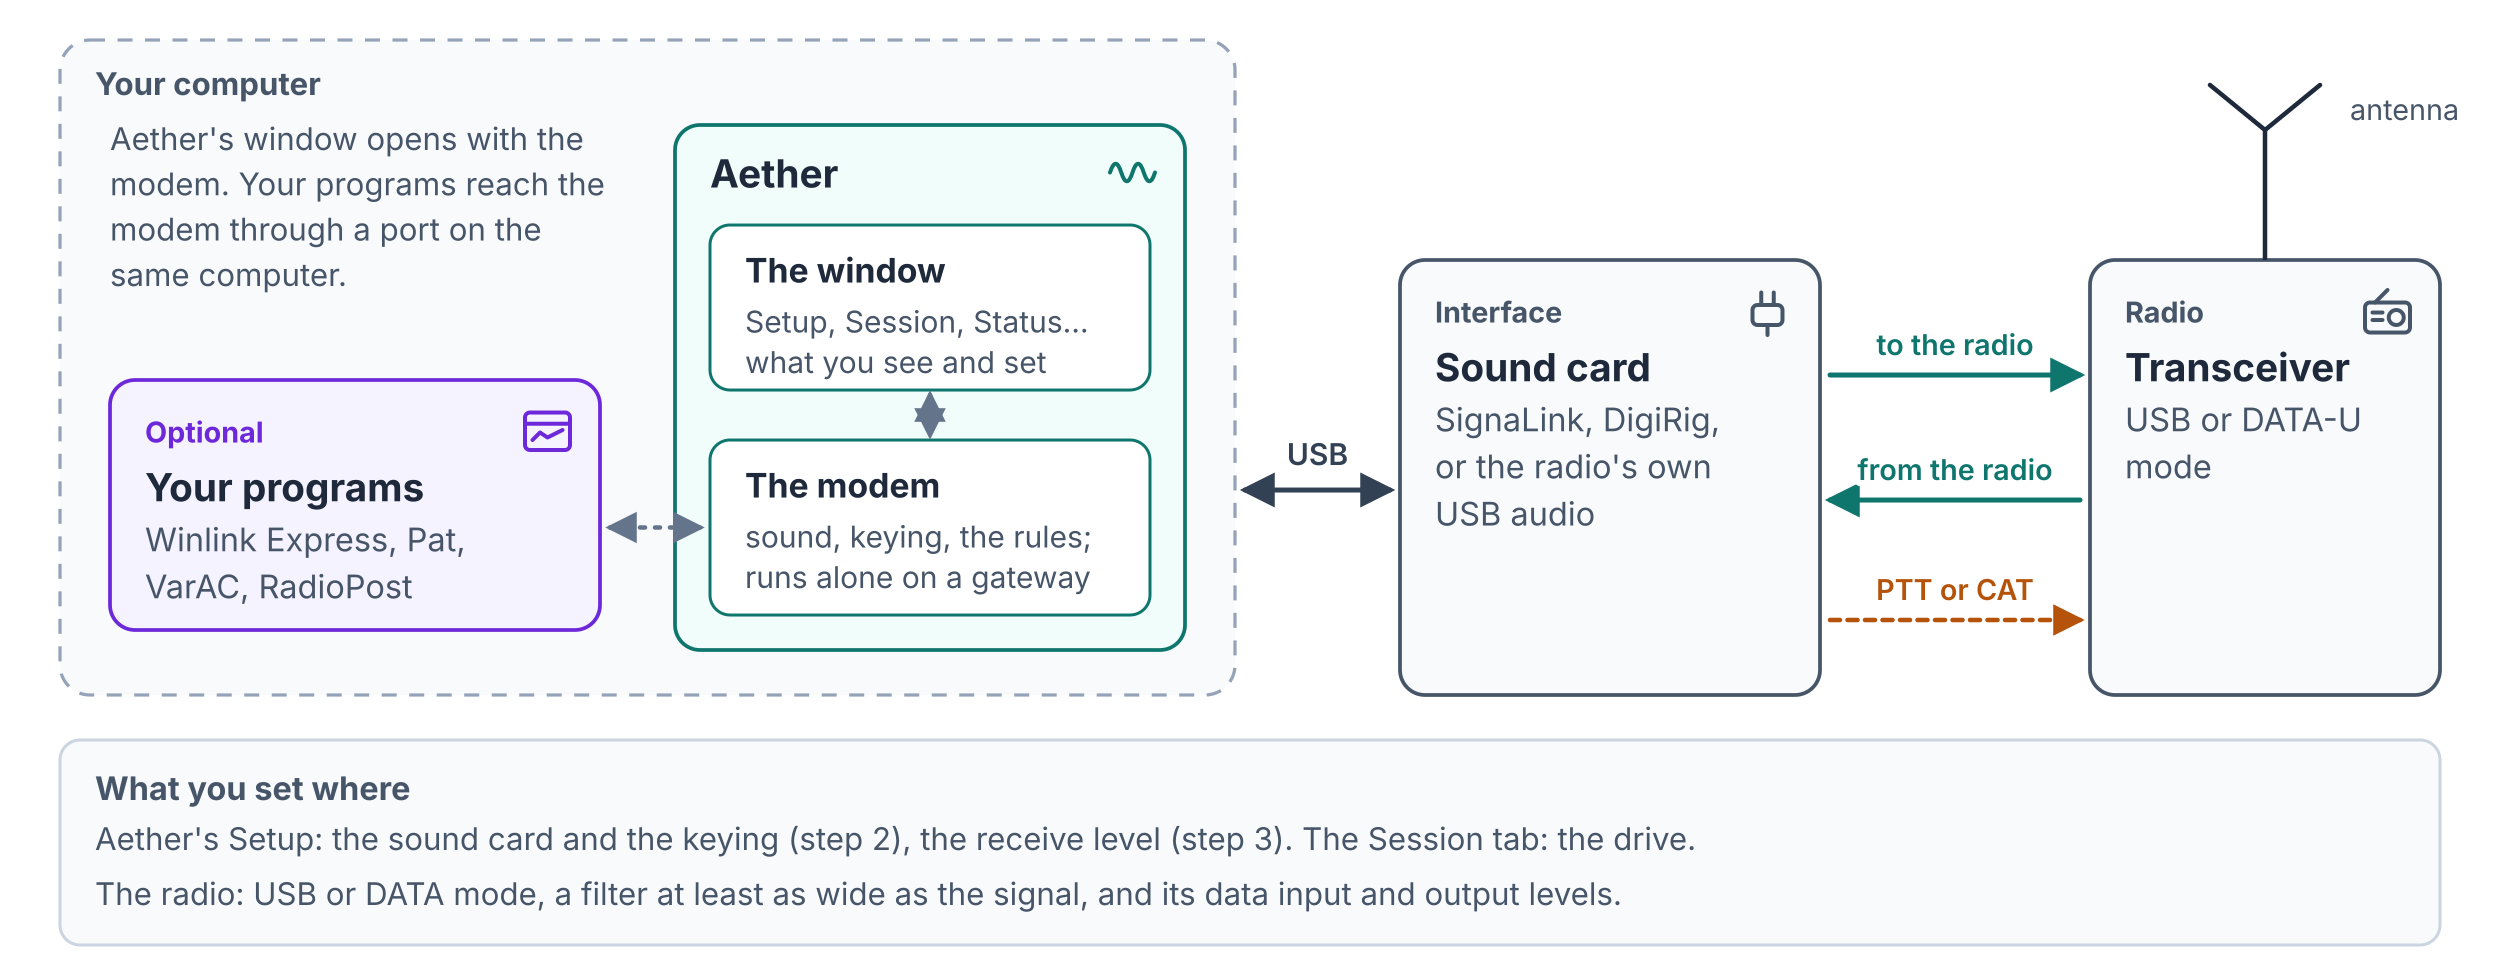
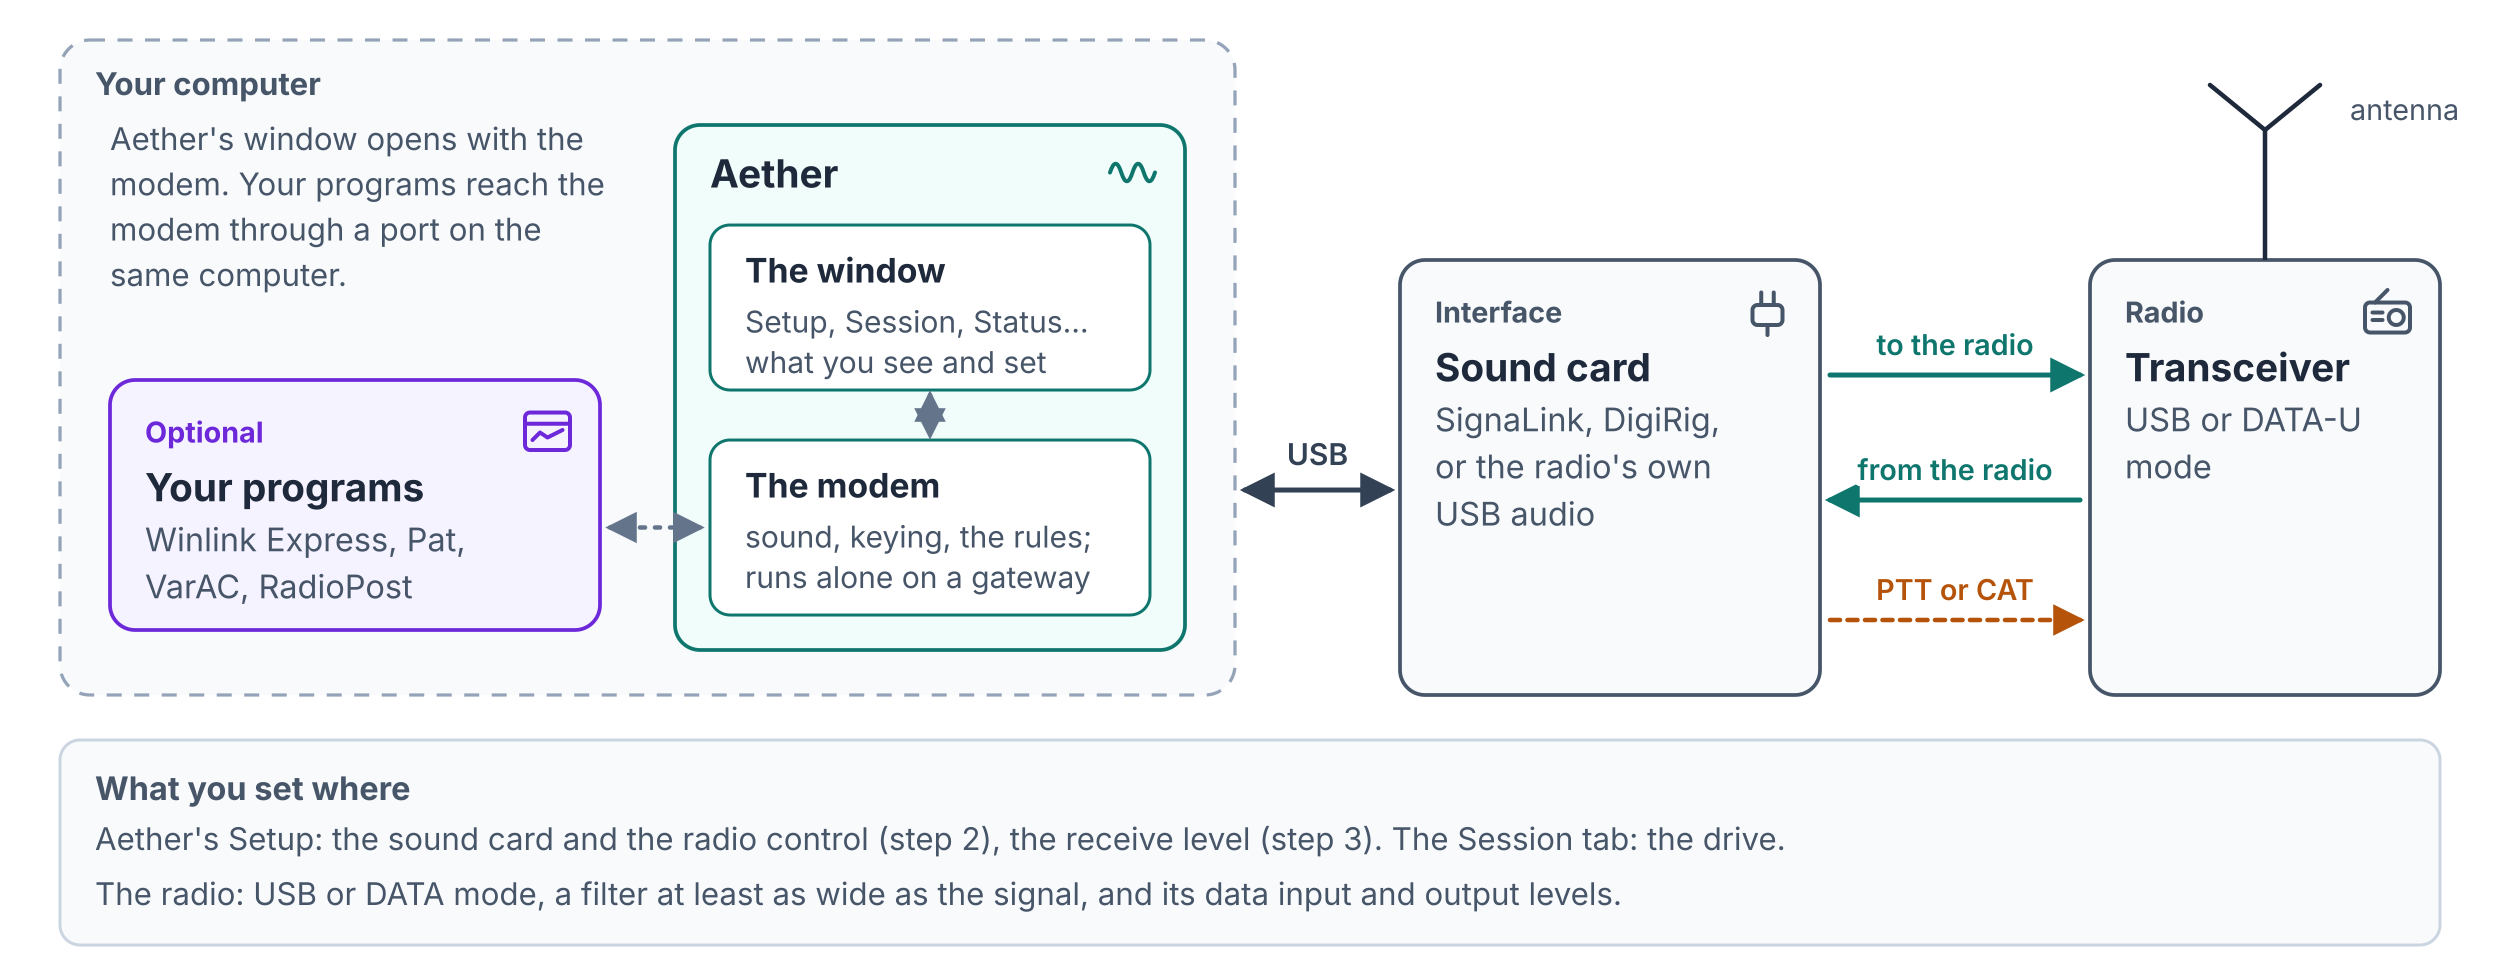
<svg xmlns="http://www.w3.org/2000/svg" viewBox="0 0 1000 392" width="1000" height="392" role="img" aria-label="Your computer runs Aether; a sound card interface joins it to the radio">
  <defs>
    <marker id="ah-radio" viewBox="0 0 10 10" refX="8.5" refY="5" markerWidth="7" markerHeight="7" orient="auto-start-reverse">
      <path d="M 0 0 L 10 5 L 0 10 z" fill="#c2410c" />
    </marker>
    <marker id="ah-audio" viewBox="0 0 10 10" refX="8.5" refY="5" markerWidth="7" markerHeight="7" orient="auto-start-reverse">
      <path d="M 0 0 L 10 5 L 0 10 z" fill="#0f766e" />
    </marker>
    <marker id="ah-key" viewBox="0 0 10 10" refX="8.5" refY="5" markerWidth="7" markerHeight="7" orient="auto-start-reverse">
      <path d="M 0 0 L 10 5 L 0 10 z" fill="#b45309" />
    </marker>
    <marker id="ah-local" viewBox="0 0 10 10" refX="8.5" refY="5" markerWidth="7" markerHeight="7" orient="auto-start-reverse">
      <path d="M 0 0 L 10 5 L 0 10 z" fill="#64748b" />
    </marker>
    <marker id="ah-internet" viewBox="0 0 10 10" refX="8.5" refY="5" markerWidth="7" markerHeight="7" orient="auto-start-reverse">
      <path d="M 0 0 L 10 5 L 0 10 z" fill="#334155" />
    </marker>
    <marker id="ah-cable" viewBox="0 0 10 10" refX="8.5" refY="5" markerWidth="7" markerHeight="7" orient="auto-start-reverse">
      <path d="M 0 0 L 10 5 L 0 10 z" fill="#334155" />
    </marker>
    <marker id="ah-fail" viewBox="0 0 10 10" refX="8.5" refY="5" markerWidth="7" markerHeight="7" orient="auto-start-reverse">
      <path d="M 0 0 L 10 5 L 0 10 z" fill="#b91c1c" />
    </marker>
    <marker id="ah-plan" viewBox="0 0 10 10" refX="8.5" refY="5" markerWidth="7" markerHeight="7" orient="auto-start-reverse">
      <path d="M 0 0 L 10 5 L 0 10 z" fill="#94a3b8" />
    </marker>
  </defs>
  <rect x="0" y="0" width="1000" height="392" fill="#ffffff" />
  <rect x="24" y="16" width="470" height="262" rx="12" fill="#f8fafc" stroke="#94a3b8" stroke-width="1.3" stroke-dasharray="6 5" />
  <text xml:space="preserve" x="38" y="38" font-family="Inter, 'Segoe UI', 'Helvetica Neue', Helvetica, Arial, sans-serif" font-size="12.5" font-weight="700" fill="#475569" text-anchor="start">Your computer</text>
  <rect x="270" y="50" width="204" height="210" rx="10" fill="#f0fdfa" stroke="#0f766e" stroke-width="1.5" />
  <text xml:space="preserve" x="284" y="75" font-family="Inter, 'Segoe UI', 'Helvetica Neue', Helvetica, Arial, sans-serif" font-size="15.5" font-weight="700" fill="#1e293b" text-anchor="start">Aether</text>
  <g fill="none" stroke="#0f766e" stroke-width="1.6" stroke-linecap="round">
    <path d="M 444 69 Q 446.25 62 448.5 69 T 453 69 T 457.5 69 T 462 69" />
  </g>
  <rect x="284" y="90" width="176" height="66" rx="8" fill="#ffffff" stroke="#0f766e" stroke-width="1.2" />
  <text xml:space="preserve" x="298" y="113" font-family="Inter, 'Segoe UI', 'Helvetica Neue', Helvetica, Arial, sans-serif" font-size="13.5" font-weight="700" fill="#1e293b" text-anchor="start">The window</text>
  <text xml:space="preserve" x="298" y="133" font-family="Inter, 'Segoe UI', 'Helvetica Neue', Helvetica, Arial, sans-serif" font-size="12" font-weight="400" fill="#475569" text-anchor="start">Setup, Session, Status…</text>
  <text xml:space="preserve" x="298" y="149.2" font-family="Inter, 'Segoe UI', 'Helvetica Neue', Helvetica, Arial, sans-serif" font-size="12" font-weight="400" fill="#475569" text-anchor="start">what you see and set</text>
  <rect x="284" y="176" width="176" height="70" rx="8" fill="#ffffff" stroke="#0f766e" stroke-width="1.2" />
  <text xml:space="preserve" x="298" y="199" font-family="Inter, 'Segoe UI', 'Helvetica Neue', Helvetica, Arial, sans-serif" font-size="13.5" font-weight="700" fill="#1e293b" text-anchor="start">The modem</text>
  <text xml:space="preserve" x="298" y="219" font-family="Inter, 'Segoe UI', 'Helvetica Neue', Helvetica, Arial, sans-serif" font-size="12" font-weight="400" fill="#475569" text-anchor="start">sound, keying, the rules;</text>
  <text xml:space="preserve" x="298" y="235.2" font-family="Inter, 'Segoe UI', 'Helvetica Neue', Helvetica, Arial, sans-serif" font-size="12" font-weight="400" fill="#475569" text-anchor="start">runs alone on a gateway</text>
  <path d="M 372 158 L 372 174" fill="none" stroke="#64748b" stroke-width="1.8" stroke-dasharray="2 4" stroke-linecap="round" stroke-linejoin="round" marker-start="url(#ah-local)" marker-end="url(#ah-local)" />
  <rect x="44" y="152" width="196" height="100" rx="10" fill="#f5f3ff" stroke="#6d28d9" stroke-width="1.5" />
  <text xml:space="preserve" x="58" y="177" font-family="Inter, 'Segoe UI', 'Helvetica Neue', Helvetica, Arial, sans-serif" font-size="11.5" font-weight="650" fill="#6d28d9" text-anchor="start">Optional</text>
  <text xml:space="preserve" x="58" y="200.5" font-family="Inter, 'Segoe UI', 'Helvetica Neue', Helvetica, Arial, sans-serif" font-size="15.5" font-weight="700" fill="#1e293b" text-anchor="start">Your programs</text>
  <text xml:space="preserve" x="58" y="220.5" font-family="Inter, 'Segoe UI', 'Helvetica Neue', Helvetica, Arial, sans-serif" font-size="13" font-weight="400" fill="#475569" text-anchor="start">Winlink Express, Pat,</text>
  <text xml:space="preserve" x="58" y="239.3" font-family="Inter, 'Segoe UI', 'Helvetica Neue', Helvetica, Arial, sans-serif" font-size="13" font-weight="400" fill="#475569" text-anchor="start">VarAC, RadioPost</text>
  <g fill="none" stroke="#6d28d9" stroke-width="1.6" stroke-linecap="round" stroke-linejoin="round">
    <rect x="210" y="165" width="18" height="15" rx="2" />
    <path d="M 210 169.5 L 228 169.5" />
    <path d="M 213 176 L 216 173 L 219 175 L 225 172" />
  </g>
  <path d="M 244 211 L 280 211" fill="none" stroke="#64748b" stroke-width="1.8" stroke-dasharray="2 4" stroke-linecap="round" stroke-linejoin="round" marker-start="url(#ah-local)" marker-end="url(#ah-local)" />
  <text xml:space="preserve" x="44" y="60" font-family="Inter, 'Segoe UI', 'Helvetica Neue', Helvetica, Arial, sans-serif" font-size="12.5" font-weight="400" fill="#475569" text-anchor="start">Aether's window opens with the</text>
  <text xml:space="preserve" x="44" y="78.1" font-family="Inter, 'Segoe UI', 'Helvetica Neue', Helvetica, Arial, sans-serif" font-size="12.5" font-weight="400" fill="#475569" text-anchor="start">modem. Your programs reach the</text>
  <text xml:space="preserve" x="44" y="96.2" font-family="Inter, 'Segoe UI', 'Helvetica Neue', Helvetica, Arial, sans-serif" font-size="12.5" font-weight="400" fill="#475569" text-anchor="start">modem through a port on the</text>
  <text xml:space="preserve" x="44" y="114.4" font-family="Inter, 'Segoe UI', 'Helvetica Neue', Helvetica, Arial, sans-serif" font-size="12.5" font-weight="400" fill="#475569" text-anchor="start">same computer.</text>
  <rect x="560" y="104" width="168" height="174" rx="10" fill="#f8fafc" stroke="#475569" stroke-width="1.5" />
  <text xml:space="preserve" x="574" y="129" font-family="Inter, 'Segoe UI', 'Helvetica Neue', Helvetica, Arial, sans-serif" font-size="11.5" font-weight="650" fill="#475569" text-anchor="start">Interface</text>
  <text xml:space="preserve" x="574" y="152.5" font-family="Inter, 'Segoe UI', 'Helvetica Neue', Helvetica, Arial, sans-serif" font-size="15.5" font-weight="700" fill="#1e293b" text-anchor="start">Sound card</text>
  <text xml:space="preserve" x="574" y="172.5" font-family="Inter, 'Segoe UI', 'Helvetica Neue', Helvetica, Arial, sans-serif" font-size="13" font-weight="400" fill="#475569" text-anchor="start">SignaLink, DigiRig,</text>
  <text xml:space="preserve" x="574" y="191.3" font-family="Inter, 'Segoe UI', 'Helvetica Neue', Helvetica, Arial, sans-serif" font-size="13" font-weight="400" fill="#475569" text-anchor="start">or the radio's own</text>
  <text xml:space="preserve" x="574" y="210.2" font-family="Inter, 'Segoe UI', 'Helvetica Neue', Helvetica, Arial, sans-serif" font-size="13" font-weight="400" fill="#475569" text-anchor="start">USB audio</text>
  <g fill="none" stroke="#475569" stroke-width="1.6" stroke-linecap="round" stroke-linejoin="round">
    <rect x="701" y="122" width="12" height="8" rx="2" />
    <path d="M 704.5 122 L 704.5 117 M 709.5 122 L 709.5 117 M 707 130 L 707 134" />
  </g>
  <path d="M 498 196 L 556 196" fill="none" stroke="#334155" stroke-width="2.0" stroke-linecap="round" stroke-linejoin="round" marker-start="url(#ah-cable)" marker-end="url(#ah-cable)" />
  <text xml:space="preserve" x="527" y="186" font-family="Inter, 'Segoe UI', 'Helvetica Neue', Helvetica, Arial, sans-serif" font-size="12" font-weight="600" fill="#334155" text-anchor="middle" paint-order="stroke" stroke="#ffffff" stroke-width="5" stroke-linejoin="round">USB</text>
  <rect x="836" y="104" width="140" height="174" rx="10" fill="#f8fafc" stroke="#475569" stroke-width="1.5" />
  <text xml:space="preserve" x="850" y="129" font-family="Inter, 'Segoe UI', 'Helvetica Neue', Helvetica, Arial, sans-serif" font-size="11.5" font-weight="650" fill="#475569" text-anchor="start">Radio</text>
  <text xml:space="preserve" x="850" y="152.5" font-family="Inter, 'Segoe UI', 'Helvetica Neue', Helvetica, Arial, sans-serif" font-size="15.5" font-weight="700" fill="#1e293b" text-anchor="start">Transceiver</text>
  <text xml:space="preserve" x="850" y="172.5" font-family="Inter, 'Segoe UI', 'Helvetica Neue', Helvetica, Arial, sans-serif" font-size="13" font-weight="400" fill="#475569" text-anchor="start">USB or DATA-U</text>
  <text xml:space="preserve" x="850" y="191.3" font-family="Inter, 'Segoe UI', 'Helvetica Neue', Helvetica, Arial, sans-serif" font-size="13" font-weight="400" fill="#475569" text-anchor="start">mode</text>
  <g fill="none" stroke="#475569" stroke-width="1.6" stroke-linecap="round" stroke-linejoin="round">
    <rect x="946" y="121" width="18" height="12" rx="2" />
    <circle cx="958.5" cy="127" r="3" />
    <path d="M 949 125 L 953 125 M 949 128 L 953 128 M 950 121 L 955 116" />
  </g>
  <path d="M 732 150 L 832 150" fill="none" stroke="#0f766e" stroke-width="2.0" stroke-linecap="round" stroke-linejoin="round" marker-end="url(#ah-audio)" />
  <text xml:space="preserve" x="782" y="142" font-family="Inter, 'Segoe UI', 'Helvetica Neue', Helvetica, Arial, sans-serif" font-size="11.5" font-weight="600" fill="#0f766e" text-anchor="middle" paint-order="stroke" stroke="#ffffff" stroke-width="5" stroke-linejoin="round">to the radio</text>
  <path d="M 832 200 L 732 200" fill="none" stroke="#0f766e" stroke-width="2.0" stroke-linecap="round" stroke-linejoin="round" marker-end="url(#ah-audio)" />
  <text xml:space="preserve" x="782" y="192" font-family="Inter, 'Segoe UI', 'Helvetica Neue', Helvetica, Arial, sans-serif" font-size="11.5" font-weight="600" fill="#0f766e" text-anchor="middle" paint-order="stroke" stroke="#ffffff" stroke-width="5" stroke-linejoin="round">from the radio</text>
  <path d="M 732 248 L 832 248" fill="none" stroke="#b45309" stroke-width="1.8" stroke-dasharray="4 3" stroke-linecap="round" stroke-linejoin="round" marker-end="url(#ah-key)" />
  <text xml:space="preserve" x="782" y="240" font-family="Inter, 'Segoe UI', 'Helvetica Neue', Helvetica, Arial, sans-serif" font-size="11.5" font-weight="600" fill="#b45309" text-anchor="middle" paint-order="stroke" stroke="#ffffff" stroke-width="5" stroke-linejoin="round">PTT or CAT</text>
  <line x1="906" y1="104" x2="906" y2="52" stroke="#1e293b" stroke-width="1.8" />
  <path d="M 884 34 L 906 52 L 928 34" fill="none" stroke="#1e293b" stroke-width="1.8" stroke-linejoin="round" stroke-linecap="round" />
  <text xml:space="preserve" x="940" y="48" font-family="Inter, 'Segoe UI', 'Helvetica Neue', Helvetica, Arial, sans-serif" font-size="11.5" font-weight="400" fill="#475569" text-anchor="start">antenna</text>
  <rect x="24" y="296" width="952" height="82" rx="8" fill="#f8fafc" stroke="#cbd5e1" stroke-width="1.2" />
  <text xml:space="preserve" x="38" y="320" font-family="Inter, 'Segoe UI', 'Helvetica Neue', Helvetica, Arial, sans-serif" font-size="13" font-weight="700" fill="#475569" text-anchor="start">What you set where</text>
-   <text xml:space="preserve" x="38" y="340" font-family="Inter, 'Segoe UI', 'Helvetica Neue', Helvetica, Arial, sans-serif" font-size="12.5" font-weight="400" fill="#475569" text-anchor="start">Aether's Setup: the sound card and the keying (step 2), the receive level (step 3). The Session tab: the drive.</text>
+   <text xml:space="preserve" x="38" y="340" font-family="Inter, 'Segoe UI', 'Helvetica Neue', Helvetica, Arial, sans-serif" font-size="12.5" font-weight="400" fill="#475569" text-anchor="start">Aether's Setup: the sound card and the radio control (step 2), the receive level (step 3). The Session tab: the drive.</text>
  <text xml:space="preserve" x="38" y="362" font-family="Inter, 'Segoe UI', 'Helvetica Neue', Helvetica, Arial, sans-serif" font-size="12.5" font-weight="400" fill="#475569" text-anchor="start">The radio: USB or DATA mode, a filter at least as wide as the signal, and its data input and output levels.</text>
</svg>
